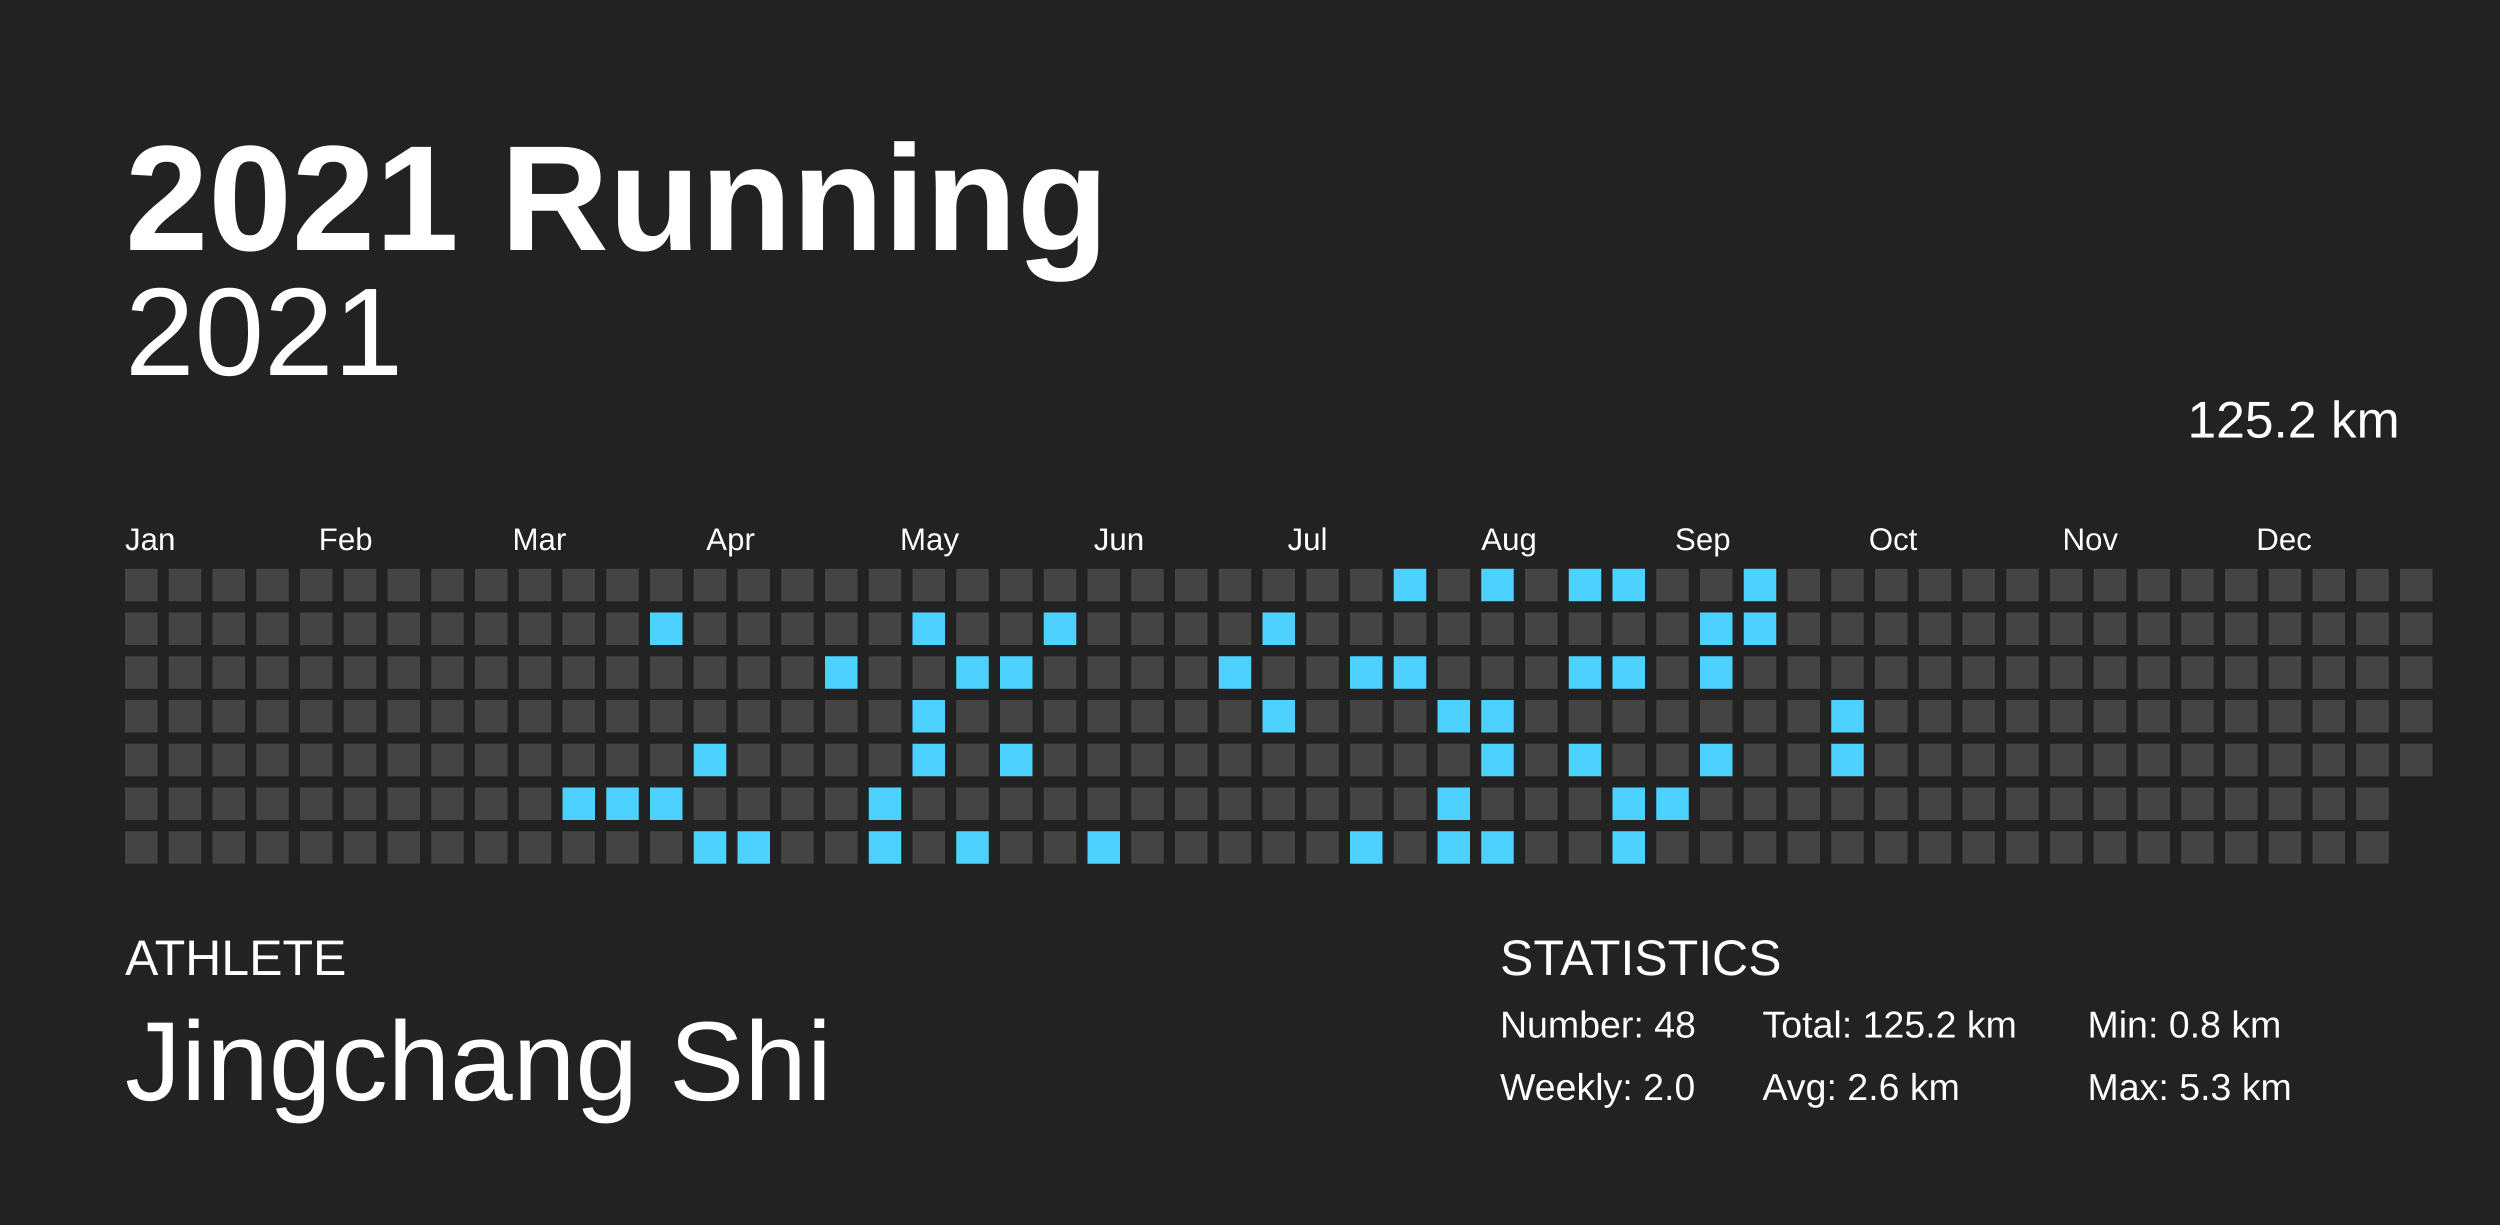
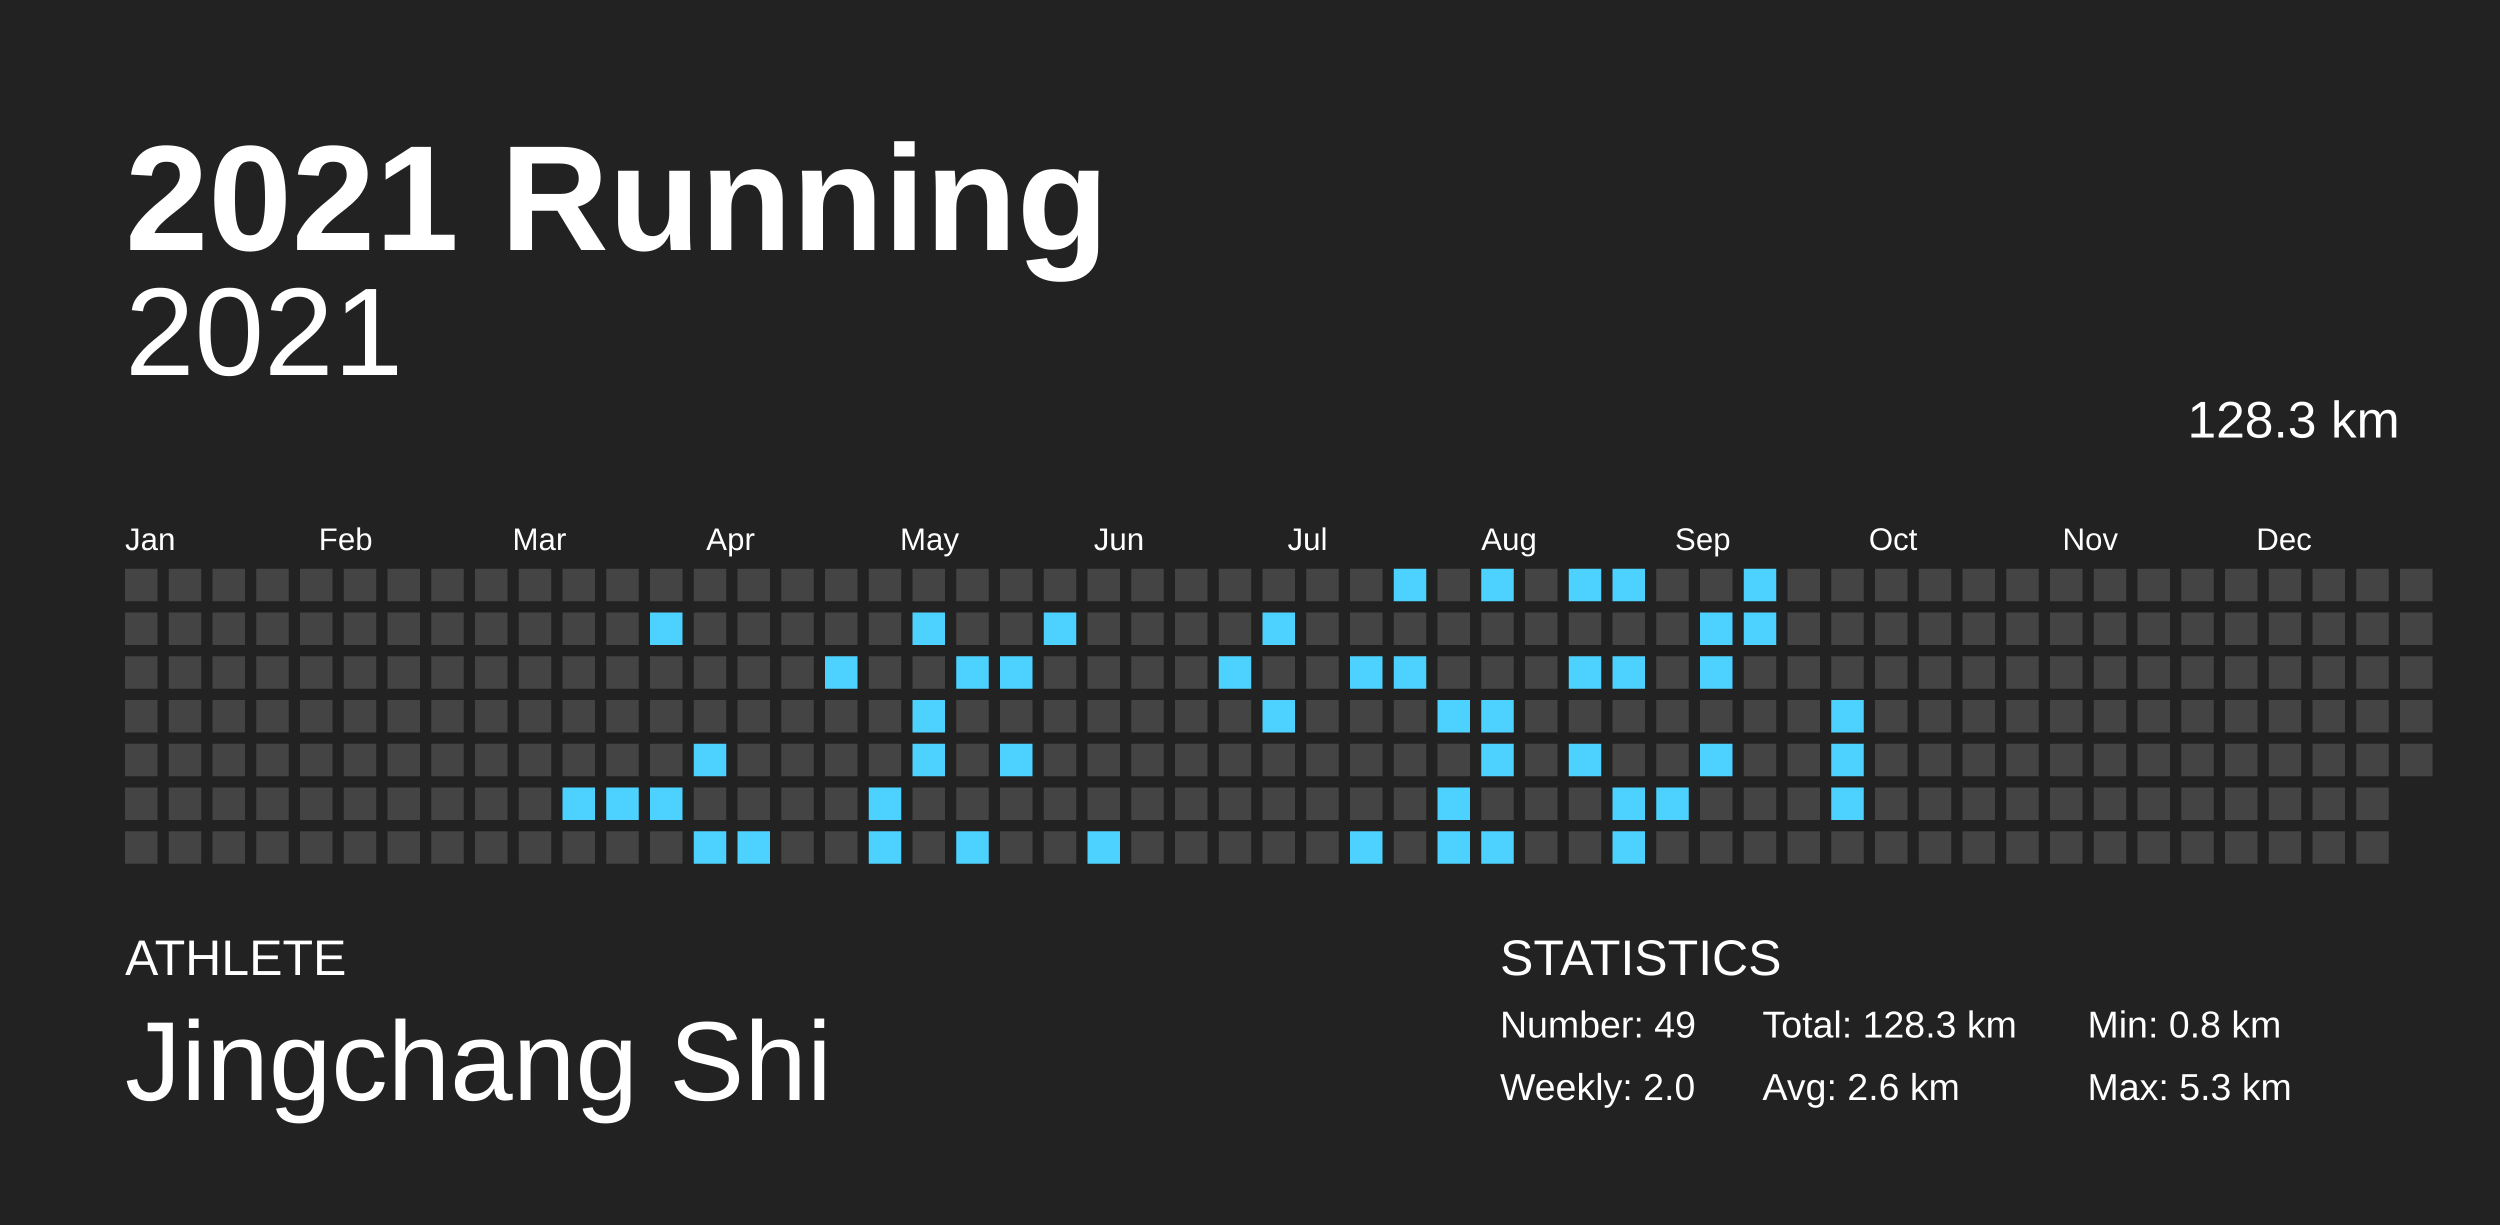
<svg xmlns="http://www.w3.org/2000/svg" baseProfile="full" height="98mm" version="1.1" viewBox="0,0,200,98" width="200mm">
  <defs />
  <rect fill="#222222" height="98" width="200" x="0" y="0" />
  <text fill="#FFFFFF" style="font-size:12px; font-family:Arial; font-weight:bold;" x="10" y="20">2021 Running</text>
  <text fill="#FFFFFF" style="font-size:4px; font-family:Arial" x="10" y="78">ATHLETE</text>
  <text fill="#FFFFFF" style="font-size:9px; font-family:Arial" x="10" y="88">Jingchang Shi</text>
  <text fill="#FFFFFF" style="font-size:4px; font-family:Arial" x="120" y="78">STATISTICS</text>
-   <text fill="#FFFFFF" style="font-size:3px; font-family:Arial" x="120" y="83">Number: 48</text>
+   <text fill="#FFFFFF" style="font-size:3px; font-family:Arial" x="120" y="83">Number: 49</text>
  <text fill="#FFFFFF" style="font-size:3px; font-family:Arial" x="120" y="88">Weekly: 2.0</text>
-   <text fill="#FFFFFF" style="font-size:3px; font-family:Arial" x="141" y="83">Total: 125.2 km</text>
+   <text fill="#FFFFFF" style="font-size:3px; font-family:Arial" x="141" y="83">Total: 128.3 km</text>
  <text fill="#FFFFFF" style="font-size:3px; font-family:Arial" x="141" y="88">Avg: 2.6 km</text>
  <text fill="#FFFFFF" style="font-size:3px; font-family:Arial" x="167" y="83">Min: 0.8 km</text>
  <text fill="#FFFFFF" style="font-size:3px; font-family:Arial" x="167" y="88">Max: 5.3 km</text>
  <text alignment-baseline="hanging" fill="#FFFFFF" style="font-size:10.0px; font-family:Arial;" x="10" y="30">2021</text>
-   <text alignment-baseline="hanging" fill="#FFFFFF" style="font-size:4.125px; font-family:Arial;" x="175" y="35">125.2 km</text>
+   <text alignment-baseline="hanging" fill="#FFFFFF" style="font-size:4.125px; font-family:Arial;" x="175" y="35">128.3 km</text>
  <text fill="#FFFFFF" style="font-size:2.5px; font-family:Arial" x="10.0" y="44">Jan</text>
  <text fill="#FFFFFF" style="font-size:2.5px; font-family:Arial" x="25.5" y="44">Feb</text>
  <text fill="#FFFFFF" style="font-size:2.5px; font-family:Arial" x="41.0" y="44">Mar</text>
  <text fill="#FFFFFF" style="font-size:2.5px; font-family:Arial" x="56.5" y="44">Apr</text>
  <text fill="#FFFFFF" style="font-size:2.5px; font-family:Arial" x="72.0" y="44">May</text>
  <text fill="#FFFFFF" style="font-size:2.5px; font-family:Arial" x="87.5" y="44">Jun</text>
  <text fill="#FFFFFF" style="font-size:2.5px; font-family:Arial" x="103.0" y="44">Jul</text>
  <text fill="#FFFFFF" style="font-size:2.5px; font-family:Arial" x="118.5" y="44">Aug</text>
  <text fill="#FFFFFF" style="font-size:2.5px; font-family:Arial" x="134.0" y="44">Sep</text>
  <text fill="#FFFFFF" style="font-size:2.5px; font-family:Arial" x="149.5" y="44">Oct</text>
  <text fill="#FFFFFF" style="font-size:2.5px; font-family:Arial" x="165.0" y="44">Nov</text>
  <text fill="#FFFFFF" style="font-size:2.5px; font-family:Arial" x="180.5" y="44">Dec</text>
  <rect fill="#444444" height="2.6" width="2.6" x="10.0" y="45.5" />
  <rect fill="#444444" height="2.6" width="2.6" x="10.0" y="49.0" />
  <rect fill="#444444" height="2.6" width="2.6" x="10.0" y="52.5" />
  <rect fill="#444444" height="2.6" width="2.6" x="10.0" y="56.0" />
  <rect fill="#444444" height="2.6" width="2.6" x="10.0" y="59.5" />
  <rect fill="#444444" height="2.6" width="2.6" x="10.0" y="63.0" />
  <rect fill="#444444" height="2.6" width="2.6" x="10.0" y="66.5" />
  <rect fill="#444444" height="2.6" width="2.6" x="13.5" y="45.5" />
  <rect fill="#444444" height="2.6" width="2.6" x="13.5" y="49.0" />
  <rect fill="#444444" height="2.6" width="2.6" x="13.5" y="52.5" />
  <rect fill="#444444" height="2.6" width="2.6" x="13.5" y="56.0" />
  <rect fill="#444444" height="2.6" width="2.6" x="13.5" y="59.5" />
  <rect fill="#444444" height="2.6" width="2.6" x="13.5" y="63.0" />
  <rect fill="#444444" height="2.6" width="2.6" x="13.5" y="66.5" />
  <rect fill="#444444" height="2.6" width="2.6" x="17.0" y="45.5" />
  <rect fill="#444444" height="2.6" width="2.6" x="17.0" y="49.0" />
  <rect fill="#444444" height="2.6" width="2.6" x="17.0" y="52.5" />
  <rect fill="#444444" height="2.6" width="2.6" x="17.0" y="56.0" />
  <rect fill="#444444" height="2.6" width="2.6" x="17.0" y="59.5" />
  <rect fill="#444444" height="2.6" width="2.6" x="17.0" y="63.0" />
  <rect fill="#444444" height="2.6" width="2.6" x="17.0" y="66.5" />
  <rect fill="#444444" height="2.6" width="2.6" x="20.5" y="45.5" />
  <rect fill="#444444" height="2.6" width="2.6" x="20.5" y="49.0" />
  <rect fill="#444444" height="2.6" width="2.6" x="20.5" y="52.5" />
  <rect fill="#444444" height="2.6" width="2.6" x="20.5" y="56.0" />
  <rect fill="#444444" height="2.6" width="2.6" x="20.5" y="59.5" />
  <rect fill="#444444" height="2.6" width="2.6" x="20.5" y="63.0" />
  <rect fill="#444444" height="2.6" width="2.6" x="20.5" y="66.5" />
  <rect fill="#444444" height="2.6" width="2.6" x="24.0" y="45.5" />
  <rect fill="#444444" height="2.6" width="2.6" x="24.0" y="49.0" />
  <rect fill="#444444" height="2.6" width="2.6" x="24.0" y="52.5" />
  <rect fill="#444444" height="2.6" width="2.6" x="24.0" y="56.0" />
  <rect fill="#444444" height="2.6" width="2.6" x="24.0" y="59.5" />
  <rect fill="#444444" height="2.6" width="2.6" x="24.0" y="63.0" />
  <rect fill="#444444" height="2.6" width="2.6" x="24.0" y="66.5" />
  <rect fill="#444444" height="2.6" width="2.6" x="27.5" y="45.5" />
  <rect fill="#444444" height="2.6" width="2.6" x="27.5" y="49.0" />
  <rect fill="#444444" height="2.6" width="2.6" x="27.5" y="52.5" />
  <rect fill="#444444" height="2.6" width="2.6" x="27.5" y="56.0" />
  <rect fill="#444444" height="2.6" width="2.6" x="27.5" y="59.5" />
  <rect fill="#444444" height="2.6" width="2.6" x="27.5" y="63.0" />
  <rect fill="#444444" height="2.6" width="2.6" x="27.5" y="66.5" />
  <rect fill="#444444" height="2.6" width="2.6" x="31.0" y="45.5" />
  <rect fill="#444444" height="2.6" width="2.6" x="31.0" y="49.0" />
  <rect fill="#444444" height="2.6" width="2.6" x="31.0" y="52.5" />
  <rect fill="#444444" height="2.6" width="2.6" x="31.0" y="56.0" />
  <rect fill="#444444" height="2.6" width="2.6" x="31.0" y="59.5" />
  <rect fill="#444444" height="2.6" width="2.6" x="31.0" y="63.0" />
  <rect fill="#444444" height="2.6" width="2.6" x="31.0" y="66.5" />
  <rect fill="#444444" height="2.6" width="2.6" x="34.5" y="45.5" />
  <rect fill="#444444" height="2.6" width="2.6" x="34.5" y="49.0" />
  <rect fill="#444444" height="2.6" width="2.6" x="34.5" y="52.5" />
  <rect fill="#444444" height="2.6" width="2.6" x="34.5" y="56.0" />
  <rect fill="#444444" height="2.6" width="2.6" x="34.5" y="59.5" />
  <rect fill="#444444" height="2.6" width="2.6" x="34.5" y="63.0" />
  <rect fill="#444444" height="2.6" width="2.6" x="34.5" y="66.5" />
  <rect fill="#444444" height="2.6" width="2.6" x="38.0" y="45.5" />
  <rect fill="#444444" height="2.6" width="2.6" x="38.0" y="49.0" />
  <rect fill="#444444" height="2.6" width="2.6" x="38.0" y="52.5" />
  <rect fill="#444444" height="2.6" width="2.6" x="38.0" y="56.0" />
  <rect fill="#444444" height="2.6" width="2.6" x="38.0" y="59.5" />
  <rect fill="#444444" height="2.6" width="2.6" x="38.0" y="63.0" />
  <rect fill="#444444" height="2.6" width="2.6" x="38.0" y="66.5" />
  <rect fill="#444444" height="2.6" width="2.6" x="41.5" y="45.5" />
  <rect fill="#444444" height="2.6" width="2.6" x="41.5" y="49.0" />
  <rect fill="#444444" height="2.6" width="2.6" x="41.5" y="52.5" />
  <rect fill="#444444" height="2.6" width="2.6" x="41.5" y="56.0" />
  <rect fill="#444444" height="2.6" width="2.6" x="41.5" y="59.5" />
  <rect fill="#444444" height="2.6" width="2.6" x="41.5" y="63.0" />
  <rect fill="#444444" height="2.6" width="2.6" x="41.5" y="66.5" />
  <rect fill="#444444" height="2.6" width="2.6" x="45.0" y="45.5" />
  <rect fill="#444444" height="2.6" width="2.6" x="45.0" y="49.0" />
  <rect fill="#444444" height="2.6" width="2.6" x="45.0" y="52.5" />
  <rect fill="#444444" height="2.6" width="2.6" x="45.0" y="56.0" />
  <rect fill="#444444" height="2.6" width="2.6" x="45.0" y="59.5" />
  <rect fill="#4dd2ff" height="2.6" width="2.6" x="45.0" y="63.0" />
  <rect fill="#444444" height="2.6" width="2.6" x="45.0" y="66.5" />
  <rect fill="#444444" height="2.6" width="2.6" x="48.5" y="45.5" />
  <rect fill="#444444" height="2.6" width="2.6" x="48.5" y="49.0" />
  <rect fill="#444444" height="2.6" width="2.6" x="48.5" y="52.5" />
  <rect fill="#444444" height="2.6" width="2.6" x="48.5" y="56.0" />
  <rect fill="#444444" height="2.6" width="2.6" x="48.5" y="59.5" />
  <rect fill="#4dd2ff" height="2.6" width="2.6" x="48.5" y="63.0" />
  <rect fill="#444444" height="2.6" width="2.6" x="48.5" y="66.5" />
  <rect fill="#444444" height="2.6" width="2.6" x="52.0" y="45.5" />
  <rect fill="#4dd2ff" height="2.6" width="2.6" x="52.0" y="49.0" />
  <rect fill="#444444" height="2.6" width="2.6" x="52.0" y="52.5" />
  <rect fill="#444444" height="2.6" width="2.6" x="52.0" y="56.0" />
  <rect fill="#444444" height="2.6" width="2.6" x="52.0" y="59.5" />
  <rect fill="#4dd2ff" height="2.6" width="2.6" x="52.0" y="63.0" />
  <rect fill="#444444" height="2.6" width="2.6" x="52.0" y="66.5" />
  <rect fill="#444444" height="2.6" width="2.6" x="55.5" y="45.5" />
  <rect fill="#444444" height="2.6" width="2.6" x="55.5" y="49.0" />
  <rect fill="#444444" height="2.6" width="2.6" x="55.5" y="52.5" />
  <rect fill="#444444" height="2.6" width="2.6" x="55.5" y="56.0" />
  <rect fill="#4dd2ff" height="2.6" width="2.6" x="55.5" y="59.5" />
  <rect fill="#444444" height="2.6" width="2.6" x="55.5" y="63.0" />
  <rect fill="#4dd2ff" height="2.6" width="2.6" x="55.5" y="66.5" />
  <rect fill="#444444" height="2.6" width="2.6" x="59.0" y="45.5" />
  <rect fill="#444444" height="2.6" width="2.6" x="59.0" y="49.0" />
  <rect fill="#444444" height="2.6" width="2.6" x="59.0" y="52.5" />
  <rect fill="#444444" height="2.6" width="2.6" x="59.0" y="56.0" />
  <rect fill="#444444" height="2.6" width="2.6" x="59.0" y="59.5" />
  <rect fill="#444444" height="2.6" width="2.6" x="59.0" y="63.0" />
  <rect fill="#4dd2ff" height="2.6" width="2.6" x="59.0" y="66.5" />
  <rect fill="#444444" height="2.6" width="2.6" x="62.5" y="45.5" />
  <rect fill="#444444" height="2.6" width="2.6" x="62.5" y="49.0" />
  <rect fill="#444444" height="2.6" width="2.6" x="62.5" y="52.5" />
  <rect fill="#444444" height="2.6" width="2.6" x="62.5" y="56.0" />
  <rect fill="#444444" height="2.6" width="2.6" x="62.5" y="59.5" />
  <rect fill="#444444" height="2.6" width="2.6" x="62.5" y="63.0" />
  <rect fill="#444444" height="2.6" width="2.6" x="62.5" y="66.5" />
  <rect fill="#444444" height="2.6" width="2.6" x="66.0" y="45.5" />
  <rect fill="#444444" height="2.6" width="2.6" x="66.0" y="49.0" />
  <rect fill="#4dd2ff" height="2.6" width="2.6" x="66.0" y="52.5" />
  <rect fill="#444444" height="2.6" width="2.6" x="66.0" y="56.0" />
  <rect fill="#444444" height="2.6" width="2.6" x="66.0" y="59.5" />
  <rect fill="#444444" height="2.6" width="2.6" x="66.0" y="63.0" />
  <rect fill="#444444" height="2.6" width="2.6" x="66.0" y="66.5" />
  <rect fill="#444444" height="2.6" width="2.6" x="69.5" y="45.5" />
  <rect fill="#444444" height="2.6" width="2.6" x="69.5" y="49.0" />
  <rect fill="#444444" height="2.6" width="2.6" x="69.5" y="52.5" />
  <rect fill="#444444" height="2.6" width="2.6" x="69.5" y="56.0" />
  <rect fill="#444444" height="2.6" width="2.6" x="69.5" y="59.5" />
  <rect fill="#4dd2ff" height="2.6" width="2.6" x="69.5" y="63.0" />
  <rect fill="#4dd2ff" height="2.6" width="2.6" x="69.5" y="66.5" />
  <rect fill="#444444" height="2.6" width="2.6" x="73.0" y="45.5" />
  <rect fill="#4dd2ff" height="2.6" width="2.6" x="73.0" y="49.0" />
  <rect fill="#444444" height="2.6" width="2.6" x="73.0" y="52.5" />
  <rect fill="#4dd2ff" height="2.6" width="2.6" x="73.0" y="56.0" />
  <rect fill="#4dd2ff" height="2.6" width="2.6" x="73.0" y="59.5" />
  <rect fill="#444444" height="2.6" width="2.6" x="73.0" y="63.0" />
  <rect fill="#444444" height="2.6" width="2.6" x="73.0" y="66.5" />
  <rect fill="#444444" height="2.6" width="2.6" x="76.5" y="45.5" />
  <rect fill="#444444" height="2.6" width="2.6" x="76.5" y="49.0" />
  <rect fill="#4dd2ff" height="2.6" width="2.6" x="76.5" y="52.5" />
  <rect fill="#444444" height="2.6" width="2.6" x="76.5" y="56.0" />
  <rect fill="#444444" height="2.6" width="2.6" x="76.5" y="59.5" />
  <rect fill="#444444" height="2.6" width="2.6" x="76.5" y="63.0" />
  <rect fill="#4dd2ff" height="2.6" width="2.6" x="76.5" y="66.5" />
  <rect fill="#444444" height="2.6" width="2.6" x="80.0" y="45.5" />
  <rect fill="#444444" height="2.6" width="2.6" x="80.0" y="49.0" />
  <rect fill="#4dd2ff" height="2.6" width="2.6" x="80.0" y="52.5" />
  <rect fill="#444444" height="2.6" width="2.6" x="80.0" y="56.0" />
  <rect fill="#4dd2ff" height="2.6" width="2.6" x="80.0" y="59.5" />
  <rect fill="#444444" height="2.6" width="2.6" x="80.0" y="63.0" />
  <rect fill="#444444" height="2.6" width="2.6" x="80.0" y="66.5" />
  <rect fill="#444444" height="2.6" width="2.6" x="83.5" y="45.5" />
  <rect fill="#4dd2ff" height="2.6" width="2.6" x="83.5" y="49.0" />
  <rect fill="#444444" height="2.6" width="2.6" x="83.5" y="52.5" />
  <rect fill="#444444" height="2.6" width="2.6" x="83.5" y="56.0" />
  <rect fill="#444444" height="2.6" width="2.6" x="83.5" y="59.5" />
  <rect fill="#444444" height="2.6" width="2.6" x="83.5" y="63.0" />
  <rect fill="#444444" height="2.6" width="2.6" x="83.5" y="66.5" />
  <rect fill="#444444" height="2.6" width="2.6" x="87.0" y="45.5" />
  <rect fill="#444444" height="2.6" width="2.6" x="87.0" y="49.0" />
  <rect fill="#444444" height="2.6" width="2.6" x="87.0" y="52.5" />
  <rect fill="#444444" height="2.6" width="2.6" x="87.0" y="56.0" />
  <rect fill="#444444" height="2.6" width="2.6" x="87.0" y="59.5" />
  <rect fill="#444444" height="2.6" width="2.6" x="87.0" y="63.0" />
  <rect fill="#4dd2ff" height="2.6" width="2.6" x="87.0" y="66.5" />
  <rect fill="#444444" height="2.6" width="2.6" x="90.5" y="45.5" />
  <rect fill="#444444" height="2.6" width="2.6" x="90.5" y="49.0" />
  <rect fill="#444444" height="2.6" width="2.6" x="90.5" y="52.5" />
  <rect fill="#444444" height="2.6" width="2.6" x="90.5" y="56.0" />
  <rect fill="#444444" height="2.6" width="2.6" x="90.5" y="59.5" />
  <rect fill="#444444" height="2.6" width="2.6" x="90.5" y="63.0" />
  <rect fill="#444444" height="2.6" width="2.6" x="90.5" y="66.5" />
  <rect fill="#444444" height="2.6" width="2.6" x="94.0" y="45.5" />
  <rect fill="#444444" height="2.6" width="2.6" x="94.0" y="49.0" />
  <rect fill="#444444" height="2.6" width="2.6" x="94.0" y="52.5" />
  <rect fill="#444444" height="2.6" width="2.6" x="94.0" y="56.0" />
  <rect fill="#444444" height="2.6" width="2.6" x="94.0" y="59.5" />
  <rect fill="#444444" height="2.6" width="2.6" x="94.0" y="63.0" />
  <rect fill="#444444" height="2.6" width="2.6" x="94.0" y="66.5" />
  <rect fill="#444444" height="2.6" width="2.6" x="97.5" y="45.5" />
  <rect fill="#444444" height="2.6" width="2.6" x="97.5" y="49.0" />
  <rect fill="#4dd2ff" height="2.6" width="2.6" x="97.5" y="52.5" />
  <rect fill="#444444" height="2.6" width="2.6" x="97.5" y="56.0" />
  <rect fill="#444444" height="2.6" width="2.6" x="97.5" y="59.5" />
  <rect fill="#444444" height="2.6" width="2.6" x="97.5" y="63.0" />
  <rect fill="#444444" height="2.6" width="2.6" x="97.5" y="66.5" />
  <rect fill="#444444" height="2.6" width="2.6" x="101.0" y="45.5" />
  <rect fill="#4dd2ff" height="2.6" width="2.6" x="101.0" y="49.0" />
  <rect fill="#444444" height="2.6" width="2.6" x="101.0" y="52.5" />
  <rect fill="#4dd2ff" height="2.6" width="2.6" x="101.0" y="56.0" />
  <rect fill="#444444" height="2.6" width="2.6" x="101.0" y="59.5" />
  <rect fill="#444444" height="2.6" width="2.6" x="101.0" y="63.0" />
  <rect fill="#444444" height="2.6" width="2.6" x="101.0" y="66.5" />
  <rect fill="#444444" height="2.6" width="2.6" x="104.5" y="45.5" />
  <rect fill="#444444" height="2.6" width="2.6" x="104.5" y="49.0" />
  <rect fill="#444444" height="2.6" width="2.6" x="104.5" y="52.5" />
  <rect fill="#444444" height="2.6" width="2.6" x="104.5" y="56.0" />
  <rect fill="#444444" height="2.6" width="2.6" x="104.5" y="59.5" />
  <rect fill="#444444" height="2.6" width="2.6" x="104.5" y="63.0" />
  <rect fill="#444444" height="2.6" width="2.6" x="104.5" y="66.5" />
  <rect fill="#444444" height="2.6" width="2.6" x="108.0" y="45.5" />
  <rect fill="#444444" height="2.6" width="2.6" x="108.0" y="49.0" />
  <rect fill="#4dd2ff" height="2.6" width="2.6" x="108.0" y="52.5" />
  <rect fill="#444444" height="2.6" width="2.6" x="108.0" y="56.0" />
  <rect fill="#444444" height="2.6" width="2.6" x="108.0" y="59.5" />
  <rect fill="#444444" height="2.6" width="2.6" x="108.0" y="63.0" />
  <rect fill="#4dd2ff" height="2.6" width="2.6" x="108.0" y="66.5" />
  <rect fill="#4dd2ff" height="2.6" width="2.6" x="111.5" y="45.5" />
  <rect fill="#444444" height="2.6" width="2.6" x="111.5" y="49.0" />
  <rect fill="#4dd2ff" height="2.6" width="2.6" x="111.5" y="52.5" />
  <rect fill="#444444" height="2.6" width="2.6" x="111.5" y="56.0" />
  <rect fill="#444444" height="2.6" width="2.6" x="111.5" y="59.5" />
  <rect fill="#444444" height="2.6" width="2.6" x="111.5" y="63.0" />
  <rect fill="#444444" height="2.6" width="2.6" x="111.5" y="66.5" />
  <rect fill="#444444" height="2.6" width="2.6" x="115.0" y="45.5" />
  <rect fill="#444444" height="2.6" width="2.6" x="115.0" y="49.0" />
  <rect fill="#444444" height="2.6" width="2.6" x="115.0" y="52.5" />
  <rect fill="#4dd2ff" height="2.6" width="2.6" x="115.0" y="56.0" />
  <rect fill="#444444" height="2.6" width="2.6" x="115.0" y="59.5" />
  <rect fill="#4dd2ff" height="2.6" width="2.6" x="115.0" y="63.0" />
  <rect fill="#4dd2ff" height="2.6" width="2.6" x="115.0" y="66.5" />
  <rect fill="#4dd2ff" height="2.6" width="2.6" x="118.5" y="45.5" />
  <rect fill="#444444" height="2.6" width="2.6" x="118.5" y="49.0" />
  <rect fill="#444444" height="2.6" width="2.6" x="118.5" y="52.5" />
  <rect fill="#4dd2ff" height="2.6" width="2.6" x="118.5" y="56.0" />
  <rect fill="#4dd2ff" height="2.6" width="2.6" x="118.5" y="59.5" />
  <rect fill="#444444" height="2.6" width="2.6" x="118.5" y="63.0" />
  <rect fill="#4dd2ff" height="2.6" width="2.6" x="118.5" y="66.5" />
  <rect fill="#444444" height="2.6" width="2.6" x="122.0" y="45.5" />
  <rect fill="#444444" height="2.6" width="2.6" x="122.0" y="49.0" />
  <rect fill="#444444" height="2.6" width="2.6" x="122.0" y="52.5" />
  <rect fill="#444444" height="2.6" width="2.6" x="122.0" y="56.0" />
  <rect fill="#444444" height="2.6" width="2.6" x="122.0" y="59.5" />
  <rect fill="#444444" height="2.6" width="2.6" x="122.0" y="63.0" />
  <rect fill="#444444" height="2.6" width="2.6" x="122.0" y="66.5" />
  <rect fill="#4dd2ff" height="2.6" width="2.6" x="125.5" y="45.5" />
  <rect fill="#444444" height="2.6" width="2.6" x="125.5" y="49.0" />
  <rect fill="#4dd2ff" height="2.6" width="2.6" x="125.5" y="52.5" />
  <rect fill="#444444" height="2.6" width="2.6" x="125.5" y="56.0" />
  <rect fill="#4dd2ff" height="2.6" width="2.6" x="125.5" y="59.5" />
  <rect fill="#444444" height="2.6" width="2.6" x="125.5" y="63.0" />
  <rect fill="#444444" height="2.6" width="2.6" x="125.5" y="66.5" />
  <rect fill="#4dd2ff" height="2.6" width="2.6" x="129.0" y="45.5" />
  <rect fill="#444444" height="2.6" width="2.6" x="129.0" y="49.0" />
  <rect fill="#4dd2ff" height="2.6" width="2.6" x="129.0" y="52.5" />
  <rect fill="#444444" height="2.6" width="2.6" x="129.0" y="56.0" />
  <rect fill="#444444" height="2.6" width="2.6" x="129.0" y="59.5" />
  <rect fill="#4dd2ff" height="2.6" width="2.6" x="129.0" y="63.0" />
  <rect fill="#4dd2ff" height="2.6" width="2.6" x="129.0" y="66.5" />
  <rect fill="#444444" height="2.6" width="2.6" x="132.5" y="45.5" />
  <rect fill="#444444" height="2.6" width="2.6" x="132.5" y="49.0" />
  <rect fill="#444444" height="2.6" width="2.6" x="132.5" y="52.5" />
  <rect fill="#444444" height="2.6" width="2.6" x="132.5" y="56.0" />
  <rect fill="#444444" height="2.6" width="2.6" x="132.5" y="59.5" />
  <rect fill="#4dd2ff" height="2.6" width="2.6" x="132.5" y="63.0" />
  <rect fill="#444444" height="2.6" width="2.6" x="132.5" y="66.5" />
  <rect fill="#444444" height="2.6" width="2.6" x="136.0" y="45.5" />
  <rect fill="#4dd2ff" height="2.6" width="2.6" x="136.0" y="49.0" />
  <rect fill="#4dd2ff" height="2.6" width="2.6" x="136.0" y="52.5" />
  <rect fill="#444444" height="2.6" width="2.6" x="136.0" y="56.0" />
  <rect fill="#4dd2ff" height="2.6" width="2.6" x="136.0" y="59.5" />
  <rect fill="#444444" height="2.6" width="2.6" x="136.0" y="63.0" />
  <rect fill="#444444" height="2.6" width="2.6" x="136.0" y="66.5" />
  <rect fill="#4dd2ff" height="2.6" width="2.6" x="139.5" y="45.5" />
  <rect fill="#4dd2ff" height="2.6" width="2.6" x="139.5" y="49.0" />
  <rect fill="#444444" height="2.6" width="2.6" x="139.5" y="52.5" />
  <rect fill="#444444" height="2.6" width="2.6" x="139.5" y="56.0" />
  <rect fill="#444444" height="2.6" width="2.6" x="139.5" y="59.5" />
  <rect fill="#444444" height="2.6" width="2.6" x="139.5" y="63.0" />
  <rect fill="#444444" height="2.6" width="2.6" x="139.5" y="66.5" />
  <rect fill="#444444" height="2.6" width="2.6" x="143.0" y="45.5" />
  <rect fill="#444444" height="2.6" width="2.6" x="143.0" y="49.0" />
  <rect fill="#444444" height="2.6" width="2.6" x="143.0" y="52.5" />
  <rect fill="#444444" height="2.6" width="2.6" x="143.0" y="56.0" />
  <rect fill="#444444" height="2.6" width="2.6" x="143.0" y="59.5" />
  <rect fill="#444444" height="2.6" width="2.6" x="143.0" y="63.0" />
  <rect fill="#444444" height="2.6" width="2.6" x="143.0" y="66.5" />
  <rect fill="#444444" height="2.6" width="2.6" x="146.5" y="45.5" />
  <rect fill="#444444" height="2.6" width="2.6" x="146.5" y="49.0" />
  <rect fill="#444444" height="2.6" width="2.6" x="146.5" y="52.5" />
  <rect fill="#4dd2ff" height="2.6" width="2.6" x="146.5" y="56.0" />
  <rect fill="#4dd2ff" height="2.6" width="2.6" x="146.5" y="59.5" />
-   <rect fill="#444444" height="2.6" width="2.6" x="146.5" y="63.0" />
+   <rect fill="#4dd2ff" height="2.6" width="2.6" x="146.5" y="63.0" />
  <rect fill="#444444" height="2.6" width="2.6" x="146.5" y="66.5" />
  <rect fill="#444444" height="2.6" width="2.6" x="150.0" y="45.5" />
  <rect fill="#444444" height="2.6" width="2.6" x="150.0" y="49.0" />
  <rect fill="#444444" height="2.6" width="2.6" x="150.0" y="52.5" />
  <rect fill="#444444" height="2.6" width="2.6" x="150.0" y="56.0" />
  <rect fill="#444444" height="2.6" width="2.6" x="150.0" y="59.5" />
  <rect fill="#444444" height="2.6" width="2.6" x="150.0" y="63.0" />
  <rect fill="#444444" height="2.6" width="2.6" x="150.0" y="66.5" />
  <rect fill="#444444" height="2.6" width="2.6" x="153.5" y="45.5" />
  <rect fill="#444444" height="2.6" width="2.6" x="153.5" y="49.0" />
  <rect fill="#444444" height="2.6" width="2.6" x="153.5" y="52.5" />
  <rect fill="#444444" height="2.6" width="2.6" x="153.5" y="56.0" />
  <rect fill="#444444" height="2.6" width="2.6" x="153.5" y="59.5" />
  <rect fill="#444444" height="2.6" width="2.6" x="153.5" y="63.0" />
  <rect fill="#444444" height="2.6" width="2.6" x="153.5" y="66.5" />
  <rect fill="#444444" height="2.6" width="2.6" x="157.0" y="45.5" />
  <rect fill="#444444" height="2.6" width="2.6" x="157.0" y="49.0" />
  <rect fill="#444444" height="2.6" width="2.6" x="157.0" y="52.5" />
  <rect fill="#444444" height="2.6" width="2.6" x="157.0" y="56.0" />
  <rect fill="#444444" height="2.6" width="2.6" x="157.0" y="59.5" />
  <rect fill="#444444" height="2.6" width="2.6" x="157.0" y="63.0" />
  <rect fill="#444444" height="2.6" width="2.6" x="157.0" y="66.5" />
  <rect fill="#444444" height="2.6" width="2.6" x="160.5" y="45.5" />
  <rect fill="#444444" height="2.6" width="2.6" x="160.5" y="49.0" />
  <rect fill="#444444" height="2.6" width="2.6" x="160.5" y="52.5" />
  <rect fill="#444444" height="2.6" width="2.6" x="160.5" y="56.0" />
  <rect fill="#444444" height="2.6" width="2.6" x="160.5" y="59.5" />
  <rect fill="#444444" height="2.6" width="2.6" x="160.5" y="63.0" />
  <rect fill="#444444" height="2.6" width="2.6" x="160.5" y="66.5" />
  <rect fill="#444444" height="2.6" width="2.6" x="164.0" y="45.5" />
  <rect fill="#444444" height="2.6" width="2.6" x="164.0" y="49.0" />
  <rect fill="#444444" height="2.6" width="2.6" x="164.0" y="52.5" />
  <rect fill="#444444" height="2.6" width="2.6" x="164.0" y="56.0" />
  <rect fill="#444444" height="2.6" width="2.6" x="164.0" y="59.5" />
  <rect fill="#444444" height="2.6" width="2.6" x="164.0" y="63.0" />
  <rect fill="#444444" height="2.6" width="2.6" x="164.0" y="66.5" />
  <rect fill="#444444" height="2.6" width="2.6" x="167.5" y="45.5" />
  <rect fill="#444444" height="2.6" width="2.6" x="167.5" y="49.0" />
  <rect fill="#444444" height="2.6" width="2.6" x="167.5" y="52.5" />
  <rect fill="#444444" height="2.6" width="2.6" x="167.5" y="56.0" />
  <rect fill="#444444" height="2.6" width="2.6" x="167.5" y="59.5" />
  <rect fill="#444444" height="2.6" width="2.6" x="167.5" y="63.0" />
  <rect fill="#444444" height="2.6" width="2.6" x="167.5" y="66.5" />
  <rect fill="#444444" height="2.6" width="2.6" x="171.0" y="45.5" />
  <rect fill="#444444" height="2.6" width="2.6" x="171.0" y="49.0" />
  <rect fill="#444444" height="2.6" width="2.6" x="171.0" y="52.5" />
  <rect fill="#444444" height="2.6" width="2.6" x="171.0" y="56.0" />
  <rect fill="#444444" height="2.6" width="2.6" x="171.0" y="59.5" />
  <rect fill="#444444" height="2.6" width="2.6" x="171.0" y="63.0" />
  <rect fill="#444444" height="2.6" width="2.6" x="171.0" y="66.5" />
  <rect fill="#444444" height="2.6" width="2.6" x="174.5" y="45.5" />
  <rect fill="#444444" height="2.6" width="2.6" x="174.5" y="49.0" />
  <rect fill="#444444" height="2.6" width="2.6" x="174.5" y="52.5" />
  <rect fill="#444444" height="2.6" width="2.6" x="174.5" y="56.0" />
  <rect fill="#444444" height="2.6" width="2.6" x="174.5" y="59.5" />
  <rect fill="#444444" height="2.6" width="2.6" x="174.5" y="63.0" />
  <rect fill="#444444" height="2.6" width="2.6" x="174.5" y="66.5" />
  <rect fill="#444444" height="2.6" width="2.6" x="178.0" y="45.5" />
  <rect fill="#444444" height="2.6" width="2.6" x="178.0" y="49.0" />
  <rect fill="#444444" height="2.6" width="2.6" x="178.0" y="52.5" />
  <rect fill="#444444" height="2.6" width="2.6" x="178.0" y="56.0" />
  <rect fill="#444444" height="2.6" width="2.6" x="178.0" y="59.5" />
  <rect fill="#444444" height="2.6" width="2.6" x="178.0" y="63.0" />
  <rect fill="#444444" height="2.6" width="2.6" x="178.0" y="66.5" />
  <rect fill="#444444" height="2.6" width="2.6" x="181.5" y="45.5" />
  <rect fill="#444444" height="2.6" width="2.6" x="181.5" y="49.0" />
  <rect fill="#444444" height="2.6" width="2.6" x="181.5" y="52.5" />
  <rect fill="#444444" height="2.6" width="2.6" x="181.5" y="56.0" />
  <rect fill="#444444" height="2.6" width="2.6" x="181.5" y="59.5" />
  <rect fill="#444444" height="2.6" width="2.6" x="181.5" y="63.0" />
  <rect fill="#444444" height="2.6" width="2.6" x="181.5" y="66.5" />
  <rect fill="#444444" height="2.6" width="2.6" x="185.0" y="45.5" />
  <rect fill="#444444" height="2.6" width="2.6" x="185.0" y="49.0" />
  <rect fill="#444444" height="2.6" width="2.6" x="185.0" y="52.5" />
  <rect fill="#444444" height="2.6" width="2.6" x="185.0" y="56.0" />
  <rect fill="#444444" height="2.6" width="2.6" x="185.0" y="59.5" />
  <rect fill="#444444" height="2.6" width="2.6" x="185.0" y="63.0" />
  <rect fill="#444444" height="2.6" width="2.6" x="185.0" y="66.5" />
  <rect fill="#444444" height="2.6" width="2.6" x="188.5" y="45.5" />
  <rect fill="#444444" height="2.6" width="2.6" x="188.5" y="49.0" />
  <rect fill="#444444" height="2.6" width="2.6" x="188.5" y="52.5" />
  <rect fill="#444444" height="2.6" width="2.6" x="188.5" y="56.0" />
  <rect fill="#444444" height="2.6" width="2.6" x="188.5" y="59.5" />
  <rect fill="#444444" height="2.6" width="2.6" x="188.5" y="63.0" />
  <rect fill="#444444" height="2.6" width="2.6" x="188.5" y="66.5" />
  <rect fill="#444444" height="2.6" width="2.6" x="192.0" y="45.5" />
  <rect fill="#444444" height="2.6" width="2.6" x="192.0" y="49.0" />
  <rect fill="#444444" height="2.6" width="2.6" x="192.0" y="52.5" />
  <rect fill="#444444" height="2.6" width="2.6" x="192.0" y="56.0" />
  <rect fill="#444444" height="2.6" width="2.6" x="192.0" y="59.5" />
</svg>
